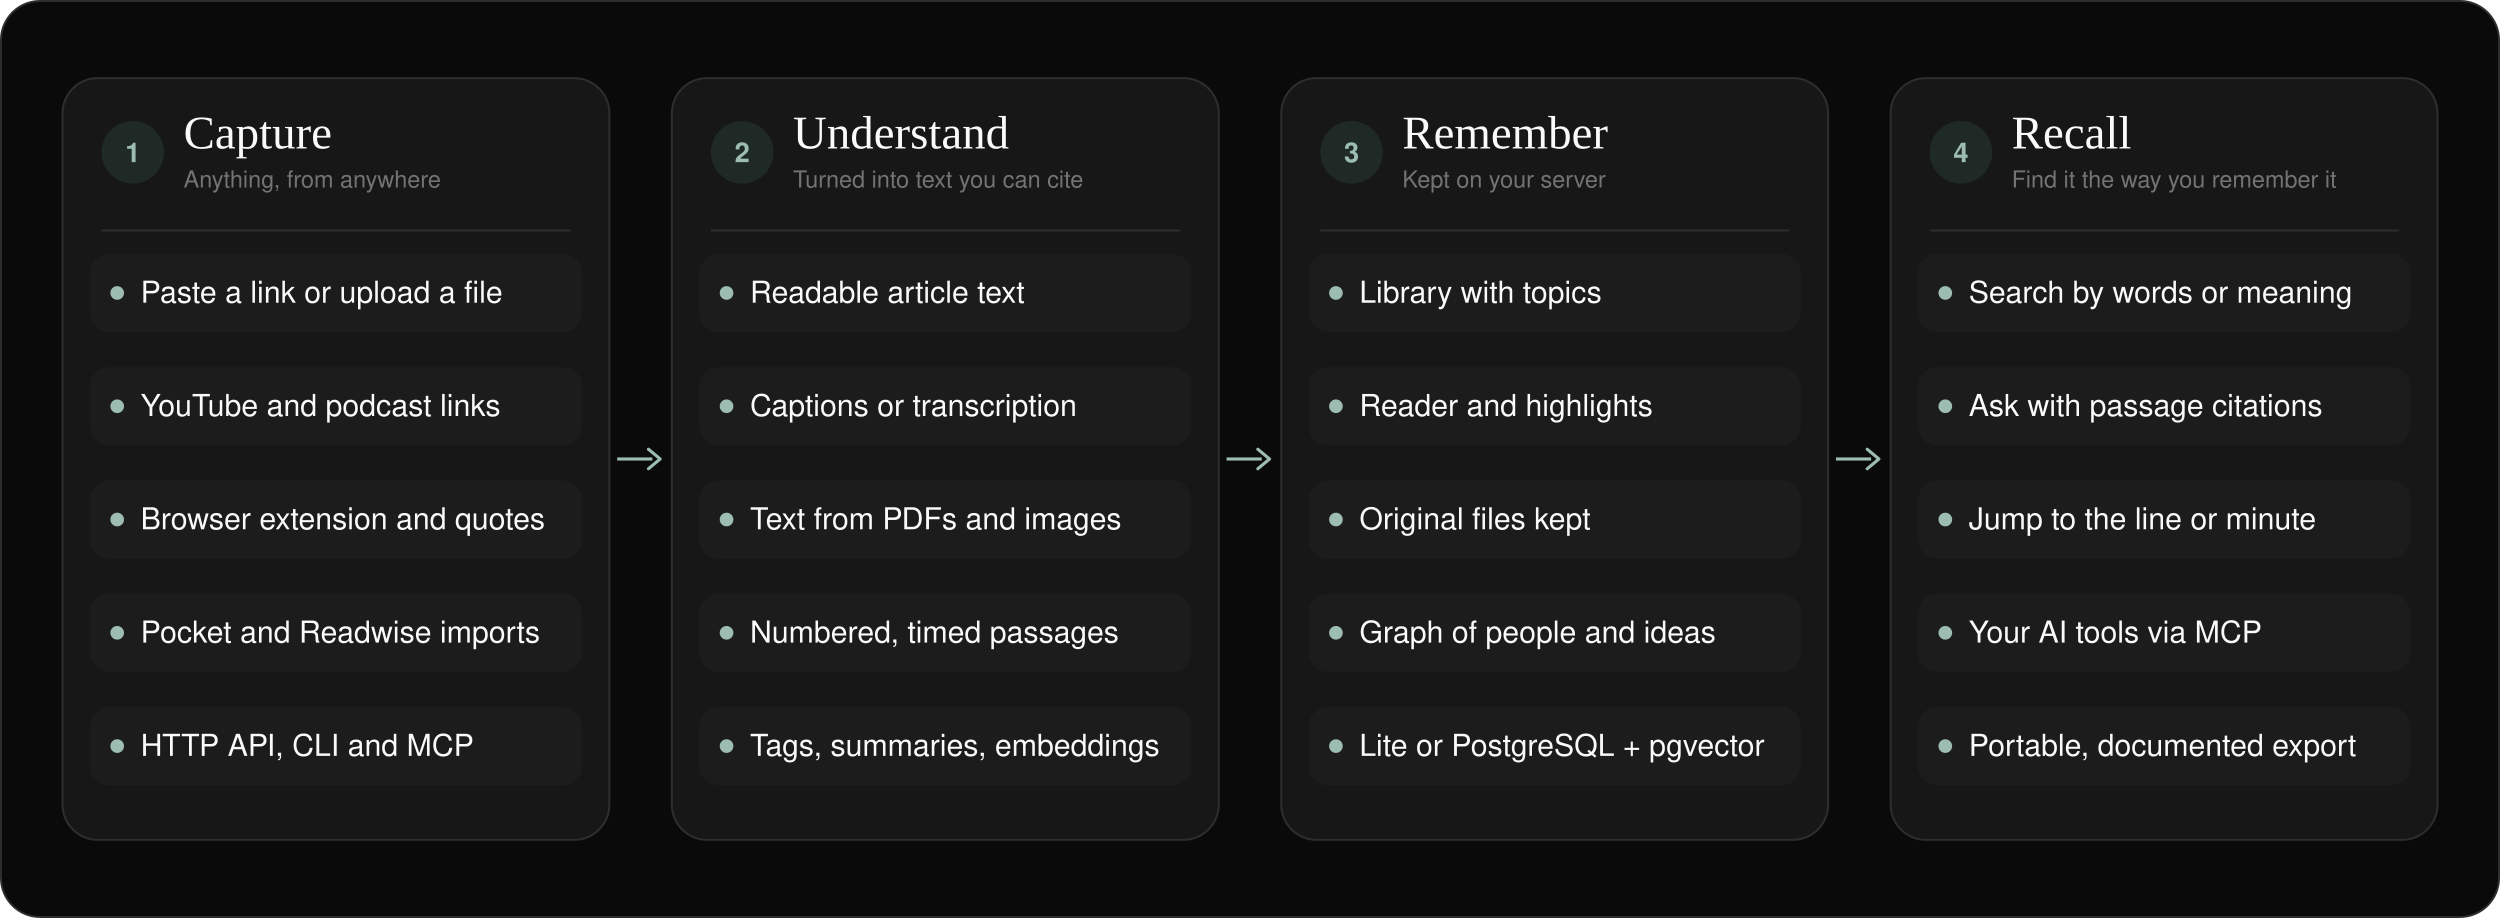
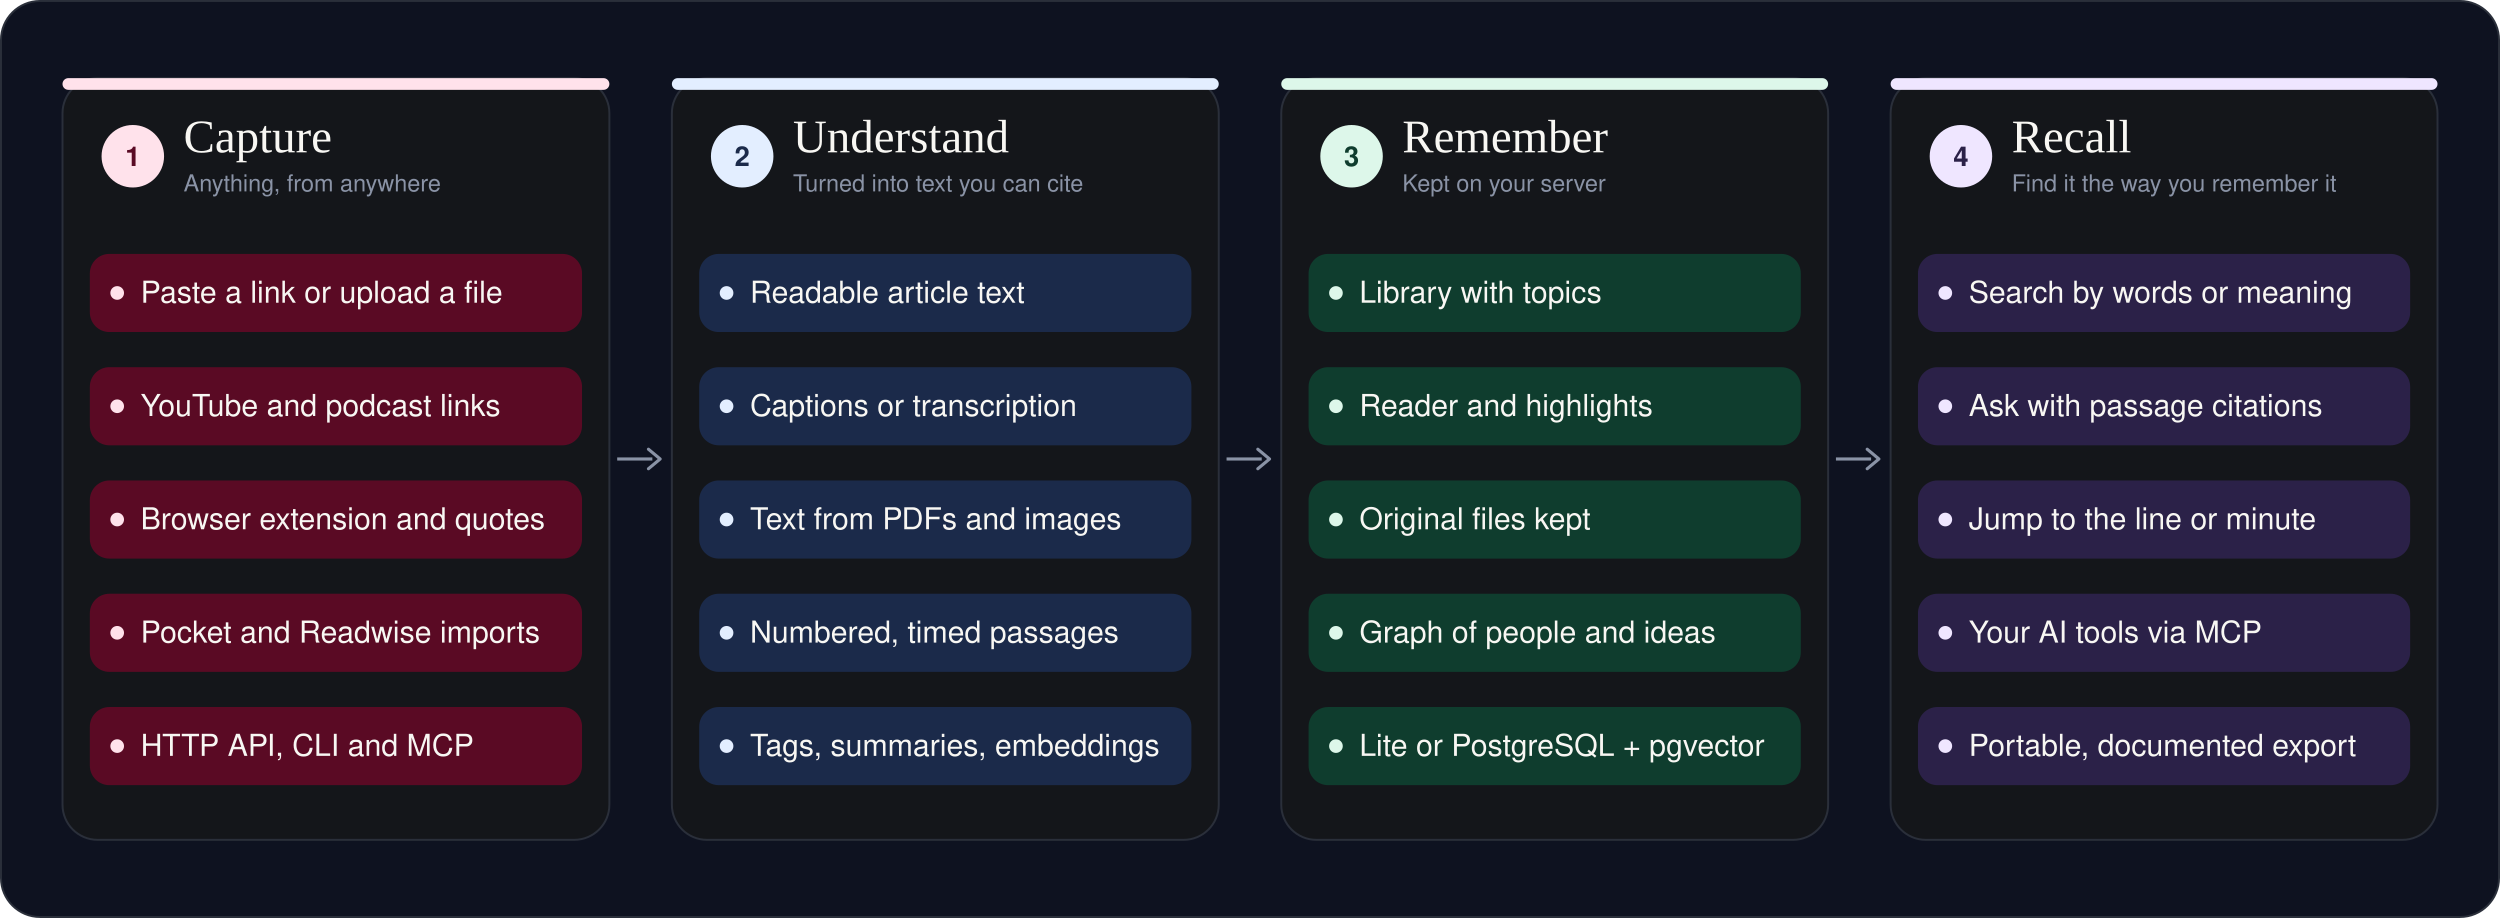
<svg xmlns="http://www.w3.org/2000/svg" viewBox="0 0 1280 470" width="1280" height="470" role="img" aria-labelledby="t d">
-   <rect x="0.5" y="0.5" width="1279" height="469" rx="20" fill="#0A0A0A" stroke="#2E2E2E" />
-   <rect x="32" y="40" width="280" height="390" rx="18" fill="#171717" stroke="#2E2E2E" />
-   <circle cx="68" cy="78" r="16" fill="#1F2A27" />
-   <text x="68" y="83" text-anchor="middle" font-family="-apple-system, BlinkMacSystemFont, 'Segoe UI', Helvetica, Arial, sans-serif" font-size="14" font-weight="700" fill="#9DBDB2">1</text>
-   <text x="94" y="76" font-family="Georgia, 'Times New Roman', serif" font-size="24" fill="#FAFAFA">Capture</text>
-   <text x="94" y="96" font-family="-apple-system, BlinkMacSystemFont, 'Segoe UI', Helvetica, Arial, sans-serif" font-size="12" fill="#737373">Anything, from anywhere</text>
-   <line x1="52" y1="118" x2="292" y2="118" stroke="#2E2E2E" />
-   <rect x="46" y="130" width="252" height="40" rx="10" fill="#1C1C1C" />
-   <circle cx="60" cy="150" r="3.5" fill="#9DBDB2" />
-   <text x="72" y="155" font-family="-apple-system, BlinkMacSystemFont, 'Segoe UI', Helvetica, Arial, sans-serif" font-size="15.5" fill="#FAFAFA">Paste a link or upload a file</text>
-   <rect x="46" y="188" width="252" height="40" rx="10" fill="#1C1C1C" />
-   <circle cx="60" cy="208" r="3.5" fill="#9DBDB2" />
-   <text x="72" y="213" font-family="-apple-system, BlinkMacSystemFont, 'Segoe UI', Helvetica, Arial, sans-serif" font-size="15.5" fill="#FAFAFA">YouTube and podcast links</text>
-   <rect x="46" y="246" width="252" height="40" rx="10" fill="#1C1C1C" />
-   <circle cx="60" cy="266" r="3.5" fill="#9DBDB2" />
-   <text x="72" y="271" font-family="-apple-system, BlinkMacSystemFont, 'Segoe UI', Helvetica, Arial, sans-serif" font-size="15.5" fill="#FAFAFA">Browser extension and quotes</text>
-   <rect x="46" y="304" width="252" height="40" rx="10" fill="#1C1C1C" />
-   <circle cx="60" cy="324" r="3.5" fill="#9DBDB2" />
-   <text x="72" y="329" font-family="-apple-system, BlinkMacSystemFont, 'Segoe UI', Helvetica, Arial, sans-serif" font-size="15.5" fill="#FAFAFA">Pocket and Readwise imports</text>
-   <rect x="46" y="362" width="252" height="40" rx="10" fill="#1C1C1C" />
-   <circle cx="60" cy="382" r="3.5" fill="#9DBDB2" />
-   <text x="72" y="387" font-family="-apple-system, BlinkMacSystemFont, 'Segoe UI', Helvetica, Arial, sans-serif" font-size="15.5" fill="#FAFAFA">HTTP API, CLI and MCP</text>
-   <path d="M316 235 h18" stroke="#9DBDB2" stroke-width="1.6" />
-   <path d="M332 230 l6 5 -6 5" fill="none" stroke="#9DBDB2" stroke-width="1.6" stroke-linecap="round" stroke-linejoin="round" />
-   <circle cx="316" cy="235" r="3" fill="#9DBDB2" opacity="0">
+   <rect x="0.5" y="0.5" width="1279" height="469" rx="20" fill="#0E1220" stroke="#2A2F3A" />
+   <rect x="32" y="40" width="280" height="390" rx="18" fill="#14161A" stroke="#2A2F3A" />
+   <rect x="32" y="40" width="280" height="6" rx="3" fill="#FFE2EB" />
+   <circle cx="68" cy="80" r="16" fill="#FFE2EB" />
+   <text x="68" y="85" text-anchor="middle" font-family="-apple-system, BlinkMacSystemFont, 'Segoe UI', Helvetica, Arial, sans-serif" font-size="14" font-weight="700" fill="#5A0A24">1</text>
+   <text x="94" y="78" font-family="Georgia, 'Times New Roman', serif" font-size="24" fill="#F8F7F3">Capture</text>
+   <text x="94" y="98" font-family="-apple-system, BlinkMacSystemFont, 'Segoe UI', Helvetica, Arial, sans-serif" font-size="12" fill="#8A93A6">Anything, from anywhere</text>
+   <rect x="46" y="130" width="252" height="40" rx="10" fill="#5A0A24" />
+   <circle cx="60" cy="150" r="3.5" fill="#FFE2EB" />
+   <text x="72" y="155" font-family="-apple-system, BlinkMacSystemFont, 'Segoe UI', Helvetica, Arial, sans-serif" font-size="15.5" fill="#F8F7F3">Paste a link or upload a file</text>
+   <rect x="46" y="188" width="252" height="40" rx="10" fill="#5A0A24" />
+   <circle cx="60" cy="208" r="3.5" fill="#FFE2EB" />
+   <text x="72" y="213" font-family="-apple-system, BlinkMacSystemFont, 'Segoe UI', Helvetica, Arial, sans-serif" font-size="15.5" fill="#F8F7F3">YouTube and podcast links</text>
+   <rect x="46" y="246" width="252" height="40" rx="10" fill="#5A0A24" />
+   <circle cx="60" cy="266" r="3.5" fill="#FFE2EB" />
+   <text x="72" y="271" font-family="-apple-system, BlinkMacSystemFont, 'Segoe UI', Helvetica, Arial, sans-serif" font-size="15.5" fill="#F8F7F3">Browser extension and quotes</text>
+   <rect x="46" y="304" width="252" height="40" rx="10" fill="#5A0A24" />
+   <circle cx="60" cy="324" r="3.5" fill="#FFE2EB" />
+   <text x="72" y="329" font-family="-apple-system, BlinkMacSystemFont, 'Segoe UI', Helvetica, Arial, sans-serif" font-size="15.5" fill="#F8F7F3">Pocket and Readwise imports</text>
+   <rect x="46" y="362" width="252" height="40" rx="10" fill="#5A0A24" />
+   <circle cx="60" cy="382" r="3.5" fill="#FFE2EB" />
+   <text x="72" y="387" font-family="-apple-system, BlinkMacSystemFont, 'Segoe UI', Helvetica, Arial, sans-serif" font-size="15.5" fill="#F8F7F3">HTTP API, CLI and MCP</text>
+   <path d="M316 235 h18" stroke="#8A93A6" stroke-width="1.6" />
+   <path d="M332 230 l6 5 -6 5" fill="none" stroke="#8A93A6" stroke-width="1.6" stroke-linecap="round" stroke-linejoin="round" />
+   <circle cx="316" cy="235" r="3.5" fill="#E60023" opacity="0">
    <animate attributeName="cx" values="316;334" dur="1.6s" begin="0s" repeatCount="indefinite" />
    <animate attributeName="opacity" values="0;1;0" dur="1.6s" begin="0s" repeatCount="indefinite" />
  </circle>
-   <rect x="344" y="40" width="280" height="390" rx="18" fill="#171717" stroke="#2E2E2E" />
-   <circle cx="380" cy="78" r="16" fill="#1F2A27" />
-   <text x="380" y="83" text-anchor="middle" font-family="-apple-system, BlinkMacSystemFont, 'Segoe UI', Helvetica, Arial, sans-serif" font-size="14" font-weight="700" fill="#9DBDB2">2</text>
-   <text x="406" y="76" font-family="Georgia, 'Times New Roman', serif" font-size="24" fill="#FAFAFA">Understand</text>
-   <text x="406" y="96" font-family="-apple-system, BlinkMacSystemFont, 'Segoe UI', Helvetica, Arial, sans-serif" font-size="12" fill="#737373">Turned into text you can cite</text>
-   <line x1="364" y1="118" x2="604" y2="118" stroke="#2E2E2E" />
-   <rect x="358" y="130" width="252" height="40" rx="10" fill="#1C1C1C" />
-   <circle cx="372" cy="150" r="3.5" fill="#9DBDB2" />
-   <text x="384" y="155" font-family="-apple-system, BlinkMacSystemFont, 'Segoe UI', Helvetica, Arial, sans-serif" font-size="15.5" fill="#FAFAFA">Readable article text</text>
-   <rect x="358" y="188" width="252" height="40" rx="10" fill="#1C1C1C" />
-   <circle cx="372" cy="208" r="3.5" fill="#9DBDB2" />
-   <text x="384" y="213" font-family="-apple-system, BlinkMacSystemFont, 'Segoe UI', Helvetica, Arial, sans-serif" font-size="15.5" fill="#FAFAFA">Captions or transcription</text>
-   <rect x="358" y="246" width="252" height="40" rx="10" fill="#1C1C1C" />
-   <circle cx="372" cy="266" r="3.5" fill="#9DBDB2" />
-   <text x="384" y="271" font-family="-apple-system, BlinkMacSystemFont, 'Segoe UI', Helvetica, Arial, sans-serif" font-size="15.5" fill="#FAFAFA">Text from PDFs and images</text>
-   <rect x="358" y="304" width="252" height="40" rx="10" fill="#1C1C1C" />
-   <circle cx="372" cy="324" r="3.5" fill="#9DBDB2" />
-   <text x="384" y="329" font-family="-apple-system, BlinkMacSystemFont, 'Segoe UI', Helvetica, Arial, sans-serif" font-size="15.5" fill="#FAFAFA">Numbered, timed passages</text>
-   <rect x="358" y="362" width="252" height="40" rx="10" fill="#1C1C1C" />
-   <circle cx="372" cy="382" r="3.5" fill="#9DBDB2" />
-   <text x="384" y="387" font-family="-apple-system, BlinkMacSystemFont, 'Segoe UI', Helvetica, Arial, sans-serif" font-size="15.5" fill="#FAFAFA">Tags, summaries, embeddings</text>
-   <path d="M628 235 h18" stroke="#9DBDB2" stroke-width="1.6" />
-   <path d="M644 230 l6 5 -6 5" fill="none" stroke="#9DBDB2" stroke-width="1.6" stroke-linecap="round" stroke-linejoin="round" />
-   <circle cx="628" cy="235" r="3" fill="#9DBDB2" opacity="0">
+   <rect x="344" y="40" width="280" height="390" rx="18" fill="#14161A" stroke="#2A2F3A" />
+   <rect x="344" y="40" width="280" height="6" rx="3" fill="#E3EEFF" />
+   <circle cx="380" cy="80" r="16" fill="#E3EEFF" />
+   <text x="380" y="85" text-anchor="middle" font-family="-apple-system, BlinkMacSystemFont, 'Segoe UI', Helvetica, Arial, sans-serif" font-size="14" font-weight="700" fill="#1B2A4A">2</text>
+   <text x="406" y="78" font-family="Georgia, 'Times New Roman', serif" font-size="24" fill="#F8F7F3">Understand</text>
+   <text x="406" y="98" font-family="-apple-system, BlinkMacSystemFont, 'Segoe UI', Helvetica, Arial, sans-serif" font-size="12" fill="#8A93A6">Turned into text you can cite</text>
+   <rect x="358" y="130" width="252" height="40" rx="10" fill="#1B2A4A" />
+   <circle cx="372" cy="150" r="3.5" fill="#E3EEFF" />
+   <text x="384" y="155" font-family="-apple-system, BlinkMacSystemFont, 'Segoe UI', Helvetica, Arial, sans-serif" font-size="15.5" fill="#F8F7F3">Readable article text</text>
+   <rect x="358" y="188" width="252" height="40" rx="10" fill="#1B2A4A" />
+   <circle cx="372" cy="208" r="3.5" fill="#E3EEFF" />
+   <text x="384" y="213" font-family="-apple-system, BlinkMacSystemFont, 'Segoe UI', Helvetica, Arial, sans-serif" font-size="15.5" fill="#F8F7F3">Captions or transcription</text>
+   <rect x="358" y="246" width="252" height="40" rx="10" fill="#1B2A4A" />
+   <circle cx="372" cy="266" r="3.5" fill="#E3EEFF" />
+   <text x="384" y="271" font-family="-apple-system, BlinkMacSystemFont, 'Segoe UI', Helvetica, Arial, sans-serif" font-size="15.5" fill="#F8F7F3">Text from PDFs and images</text>
+   <rect x="358" y="304" width="252" height="40" rx="10" fill="#1B2A4A" />
+   <circle cx="372" cy="324" r="3.5" fill="#E3EEFF" />
+   <text x="384" y="329" font-family="-apple-system, BlinkMacSystemFont, 'Segoe UI', Helvetica, Arial, sans-serif" font-size="15.5" fill="#F8F7F3">Numbered, timed passages</text>
+   <rect x="358" y="362" width="252" height="40" rx="10" fill="#1B2A4A" />
+   <circle cx="372" cy="382" r="3.5" fill="#E3EEFF" />
+   <text x="384" y="387" font-family="-apple-system, BlinkMacSystemFont, 'Segoe UI', Helvetica, Arial, sans-serif" font-size="15.5" fill="#F8F7F3">Tags, summaries, embeddings</text>
+   <path d="M628 235 h18" stroke="#8A93A6" stroke-width="1.6" />
+   <path d="M644 230 l6 5 -6 5" fill="none" stroke="#8A93A6" stroke-width="1.6" stroke-linecap="round" stroke-linejoin="round" />
+   <circle cx="628" cy="235" r="3.5" fill="#E60023" opacity="0">
    <animate attributeName="cx" values="628;646" dur="1.6s" begin="0.4s" repeatCount="indefinite" />
    <animate attributeName="opacity" values="0;1;0" dur="1.6s" begin="0.4s" repeatCount="indefinite" />
  </circle>
-   <rect x="656" y="40" width="280" height="390" rx="18" fill="#171717" stroke="#2E2E2E" />
-   <circle cx="692" cy="78" r="16" fill="#1F2A27" />
-   <text x="692" y="83" text-anchor="middle" font-family="-apple-system, BlinkMacSystemFont, 'Segoe UI', Helvetica, Arial, sans-serif" font-size="14" font-weight="700" fill="#9DBDB2">3</text>
-   <text x="718" y="76" font-family="Georgia, 'Times New Roman', serif" font-size="24" fill="#FAFAFA">Remember</text>
-   <text x="718" y="96" font-family="-apple-system, BlinkMacSystemFont, 'Segoe UI', Helvetica, Arial, sans-serif" font-size="12" fill="#737373">Kept on your server</text>
-   <line x1="676" y1="118" x2="916" y2="118" stroke="#2E2E2E" />
-   <rect x="670" y="130" width="252" height="40" rx="10" fill="#1C1C1C" />
-   <circle cx="684" cy="150" r="3.5" fill="#9DBDB2" />
-   <text x="696" y="155" font-family="-apple-system, BlinkMacSystemFont, 'Segoe UI', Helvetica, Arial, sans-serif" font-size="15.5" fill="#FAFAFA">Library with topics</text>
-   <rect x="670" y="188" width="252" height="40" rx="10" fill="#1C1C1C" />
-   <circle cx="684" cy="208" r="3.5" fill="#9DBDB2" />
-   <text x="696" y="213" font-family="-apple-system, BlinkMacSystemFont, 'Segoe UI', Helvetica, Arial, sans-serif" font-size="15.5" fill="#FAFAFA">Reader and highlights</text>
-   <rect x="670" y="246" width="252" height="40" rx="10" fill="#1C1C1C" />
-   <circle cx="684" cy="266" r="3.5" fill="#9DBDB2" />
-   <text x="696" y="271" font-family="-apple-system, BlinkMacSystemFont, 'Segoe UI', Helvetica, Arial, sans-serif" font-size="15.5" fill="#FAFAFA">Original files kept</text>
-   <rect x="670" y="304" width="252" height="40" rx="10" fill="#1C1C1C" />
-   <circle cx="684" cy="324" r="3.5" fill="#9DBDB2" />
-   <text x="696" y="329" font-family="-apple-system, BlinkMacSystemFont, 'Segoe UI', Helvetica, Arial, sans-serif" font-size="15.5" fill="#FAFAFA">Graph of people and ideas</text>
-   <rect x="670" y="362" width="252" height="40" rx="10" fill="#1C1C1C" />
-   <circle cx="684" cy="382" r="3.5" fill="#9DBDB2" />
-   <text x="696" y="387" font-family="-apple-system, BlinkMacSystemFont, 'Segoe UI', Helvetica, Arial, sans-serif" font-size="15.5" fill="#FAFAFA">Lite or PostgreSQL + pgvector</text>
-   <path d="M940 235 h18" stroke="#9DBDB2" stroke-width="1.6" />
-   <path d="M956 230 l6 5 -6 5" fill="none" stroke="#9DBDB2" stroke-width="1.6" stroke-linecap="round" stroke-linejoin="round" />
-   <circle cx="940" cy="235" r="3" fill="#9DBDB2" opacity="0">
+   <rect x="656" y="40" width="280" height="390" rx="18" fill="#14161A" stroke="#2A2F3A" />
+   <rect x="656" y="40" width="280" height="6" rx="3" fill="#DDF7EA" />
+   <circle cx="692" cy="80" r="16" fill="#DDF7EA" />
+   <text x="692" y="85" text-anchor="middle" font-family="-apple-system, BlinkMacSystemFont, 'Segoe UI', Helvetica, Arial, sans-serif" font-size="14" font-weight="700" fill="#0F3D2E">3</text>
+   <text x="718" y="78" font-family="Georgia, 'Times New Roman', serif" font-size="24" fill="#F8F7F3">Remember</text>
+   <text x="718" y="98" font-family="-apple-system, BlinkMacSystemFont, 'Segoe UI', Helvetica, Arial, sans-serif" font-size="12" fill="#8A93A6">Kept on your server</text>
+   <rect x="670" y="130" width="252" height="40" rx="10" fill="#0F3D2E" />
+   <circle cx="684" cy="150" r="3.5" fill="#DDF7EA" />
+   <text x="696" y="155" font-family="-apple-system, BlinkMacSystemFont, 'Segoe UI', Helvetica, Arial, sans-serif" font-size="15.5" fill="#F8F7F3">Library with topics</text>
+   <rect x="670" y="188" width="252" height="40" rx="10" fill="#0F3D2E" />
+   <circle cx="684" cy="208" r="3.5" fill="#DDF7EA" />
+   <text x="696" y="213" font-family="-apple-system, BlinkMacSystemFont, 'Segoe UI', Helvetica, Arial, sans-serif" font-size="15.5" fill="#F8F7F3">Reader and highlights</text>
+   <rect x="670" y="246" width="252" height="40" rx="10" fill="#0F3D2E" />
+   <circle cx="684" cy="266" r="3.5" fill="#DDF7EA" />
+   <text x="696" y="271" font-family="-apple-system, BlinkMacSystemFont, 'Segoe UI', Helvetica, Arial, sans-serif" font-size="15.5" fill="#F8F7F3">Original files kept</text>
+   <rect x="670" y="304" width="252" height="40" rx="10" fill="#0F3D2E" />
+   <circle cx="684" cy="324" r="3.5" fill="#DDF7EA" />
+   <text x="696" y="329" font-family="-apple-system, BlinkMacSystemFont, 'Segoe UI', Helvetica, Arial, sans-serif" font-size="15.5" fill="#F8F7F3">Graph of people and ideas</text>
+   <rect x="670" y="362" width="252" height="40" rx="10" fill="#0F3D2E" />
+   <circle cx="684" cy="382" r="3.5" fill="#DDF7EA" />
+   <text x="696" y="387" font-family="-apple-system, BlinkMacSystemFont, 'Segoe UI', Helvetica, Arial, sans-serif" font-size="15.5" fill="#F8F7F3">Lite or PostgreSQL + pgvector</text>
+   <path d="M940 235 h18" stroke="#8A93A6" stroke-width="1.6" />
+   <path d="M956 230 l6 5 -6 5" fill="none" stroke="#8A93A6" stroke-width="1.6" stroke-linecap="round" stroke-linejoin="round" />
+   <circle cx="940" cy="235" r="3.5" fill="#E60023" opacity="0">
    <animate attributeName="cx" values="940;958" dur="1.6s" begin="0.8s" repeatCount="indefinite" />
    <animate attributeName="opacity" values="0;1;0" dur="1.6s" begin="0.8s" repeatCount="indefinite" />
  </circle>
-   <rect x="968" y="40" width="280" height="390" rx="18" fill="#171717" stroke="#2E2E2E" />
-   <circle cx="1004" cy="78" r="16" fill="#1F2A27" />
-   <text x="1004" y="83" text-anchor="middle" font-family="-apple-system, BlinkMacSystemFont, 'Segoe UI', Helvetica, Arial, sans-serif" font-size="14" font-weight="700" fill="#9DBDB2">4</text>
-   <text x="1030" y="76" font-family="Georgia, 'Times New Roman', serif" font-size="24" fill="#FAFAFA">Recall</text>
-   <text x="1030" y="96" font-family="-apple-system, BlinkMacSystemFont, 'Segoe UI', Helvetica, Arial, sans-serif" font-size="12" fill="#737373">Find it the way you remember it</text>
-   <line x1="988" y1="118" x2="1228" y2="118" stroke="#2E2E2E" />
-   <rect x="982" y="130" width="252" height="40" rx="10" fill="#1C1C1C" />
-   <circle cx="996" cy="150" r="3.5" fill="#9DBDB2" />
-   <text x="1008" y="155" font-family="-apple-system, BlinkMacSystemFont, 'Segoe UI', Helvetica, Arial, sans-serif" font-size="15.5" fill="#FAFAFA">Search by words or meaning</text>
-   <rect x="982" y="188" width="252" height="40" rx="10" fill="#1C1C1C" />
-   <circle cx="996" cy="208" r="3.5" fill="#9DBDB2" />
-   <text x="1008" y="213" font-family="-apple-system, BlinkMacSystemFont, 'Segoe UI', Helvetica, Arial, sans-serif" font-size="15.5" fill="#FAFAFA">Ask with passage citations</text>
-   <rect x="982" y="246" width="252" height="40" rx="10" fill="#1C1C1C" />
-   <circle cx="996" cy="266" r="3.5" fill="#9DBDB2" />
-   <text x="1008" y="271" font-family="-apple-system, BlinkMacSystemFont, 'Segoe UI', Helvetica, Arial, sans-serif" font-size="15.5" fill="#FAFAFA">Jump to the line or minute</text>
-   <rect x="982" y="304" width="252" height="40" rx="10" fill="#1C1C1C" />
-   <circle cx="996" cy="324" r="3.5" fill="#9DBDB2" />
-   <text x="1008" y="329" font-family="-apple-system, BlinkMacSystemFont, 'Segoe UI', Helvetica, Arial, sans-serif" font-size="15.5" fill="#FAFAFA">Your AI tools via MCP</text>
-   <rect x="982" y="362" width="252" height="40" rx="10" fill="#1C1C1C" />
-   <circle cx="996" cy="382" r="3.5" fill="#9DBDB2" />
-   <text x="1008" y="387" font-family="-apple-system, BlinkMacSystemFont, 'Segoe UI', Helvetica, Arial, sans-serif" font-size="15.5" fill="#FAFAFA">Portable, documented export</text>
+   <rect x="968" y="40" width="280" height="390" rx="18" fill="#14161A" stroke="#2A2F3A" />
+   <rect x="968" y="40" width="280" height="6" rx="3" fill="#EFE6FF" />
+   <circle cx="1004" cy="80" r="16" fill="#EFE6FF" />
+   <text x="1004" y="85" text-anchor="middle" font-family="-apple-system, BlinkMacSystemFont, 'Segoe UI', Helvetica, Arial, sans-serif" font-size="14" font-weight="700" fill="#2B2148">4</text>
+   <text x="1030" y="78" font-family="Georgia, 'Times New Roman', serif" font-size="24" fill="#F8F7F3">Recall</text>
+   <text x="1030" y="98" font-family="-apple-system, BlinkMacSystemFont, 'Segoe UI', Helvetica, Arial, sans-serif" font-size="12" fill="#8A93A6">Find it the way you remember it</text>
+   <rect x="982" y="130" width="252" height="40" rx="10" fill="#2B2148" />
+   <circle cx="996" cy="150" r="3.5" fill="#EFE6FF" />
+   <text x="1008" y="155" font-family="-apple-system, BlinkMacSystemFont, 'Segoe UI', Helvetica, Arial, sans-serif" font-size="15.5" fill="#F8F7F3">Search by words or meaning</text>
+   <rect x="982" y="188" width="252" height="40" rx="10" fill="#2B2148" />
+   <circle cx="996" cy="208" r="3.5" fill="#EFE6FF" />
+   <text x="1008" y="213" font-family="-apple-system, BlinkMacSystemFont, 'Segoe UI', Helvetica, Arial, sans-serif" font-size="15.5" fill="#F8F7F3">Ask with passage citations</text>
+   <rect x="982" y="246" width="252" height="40" rx="10" fill="#2B2148" />
+   <circle cx="996" cy="266" r="3.5" fill="#EFE6FF" />
+   <text x="1008" y="271" font-family="-apple-system, BlinkMacSystemFont, 'Segoe UI', Helvetica, Arial, sans-serif" font-size="15.5" fill="#F8F7F3">Jump to the line or minute</text>
+   <rect x="982" y="304" width="252" height="40" rx="10" fill="#2B2148" />
+   <circle cx="996" cy="324" r="3.5" fill="#EFE6FF" />
+   <text x="1008" y="329" font-family="-apple-system, BlinkMacSystemFont, 'Segoe UI', Helvetica, Arial, sans-serif" font-size="15.5" fill="#F8F7F3">Your AI tools via MCP</text>
+   <rect x="982" y="362" width="252" height="40" rx="10" fill="#2B2148" />
+   <circle cx="996" cy="382" r="3.5" fill="#EFE6FF" />
+   <text x="1008" y="387" font-family="-apple-system, BlinkMacSystemFont, 'Segoe UI', Helvetica, Arial, sans-serif" font-size="15.5" fill="#F8F7F3">Portable, documented export</text>
</svg>
